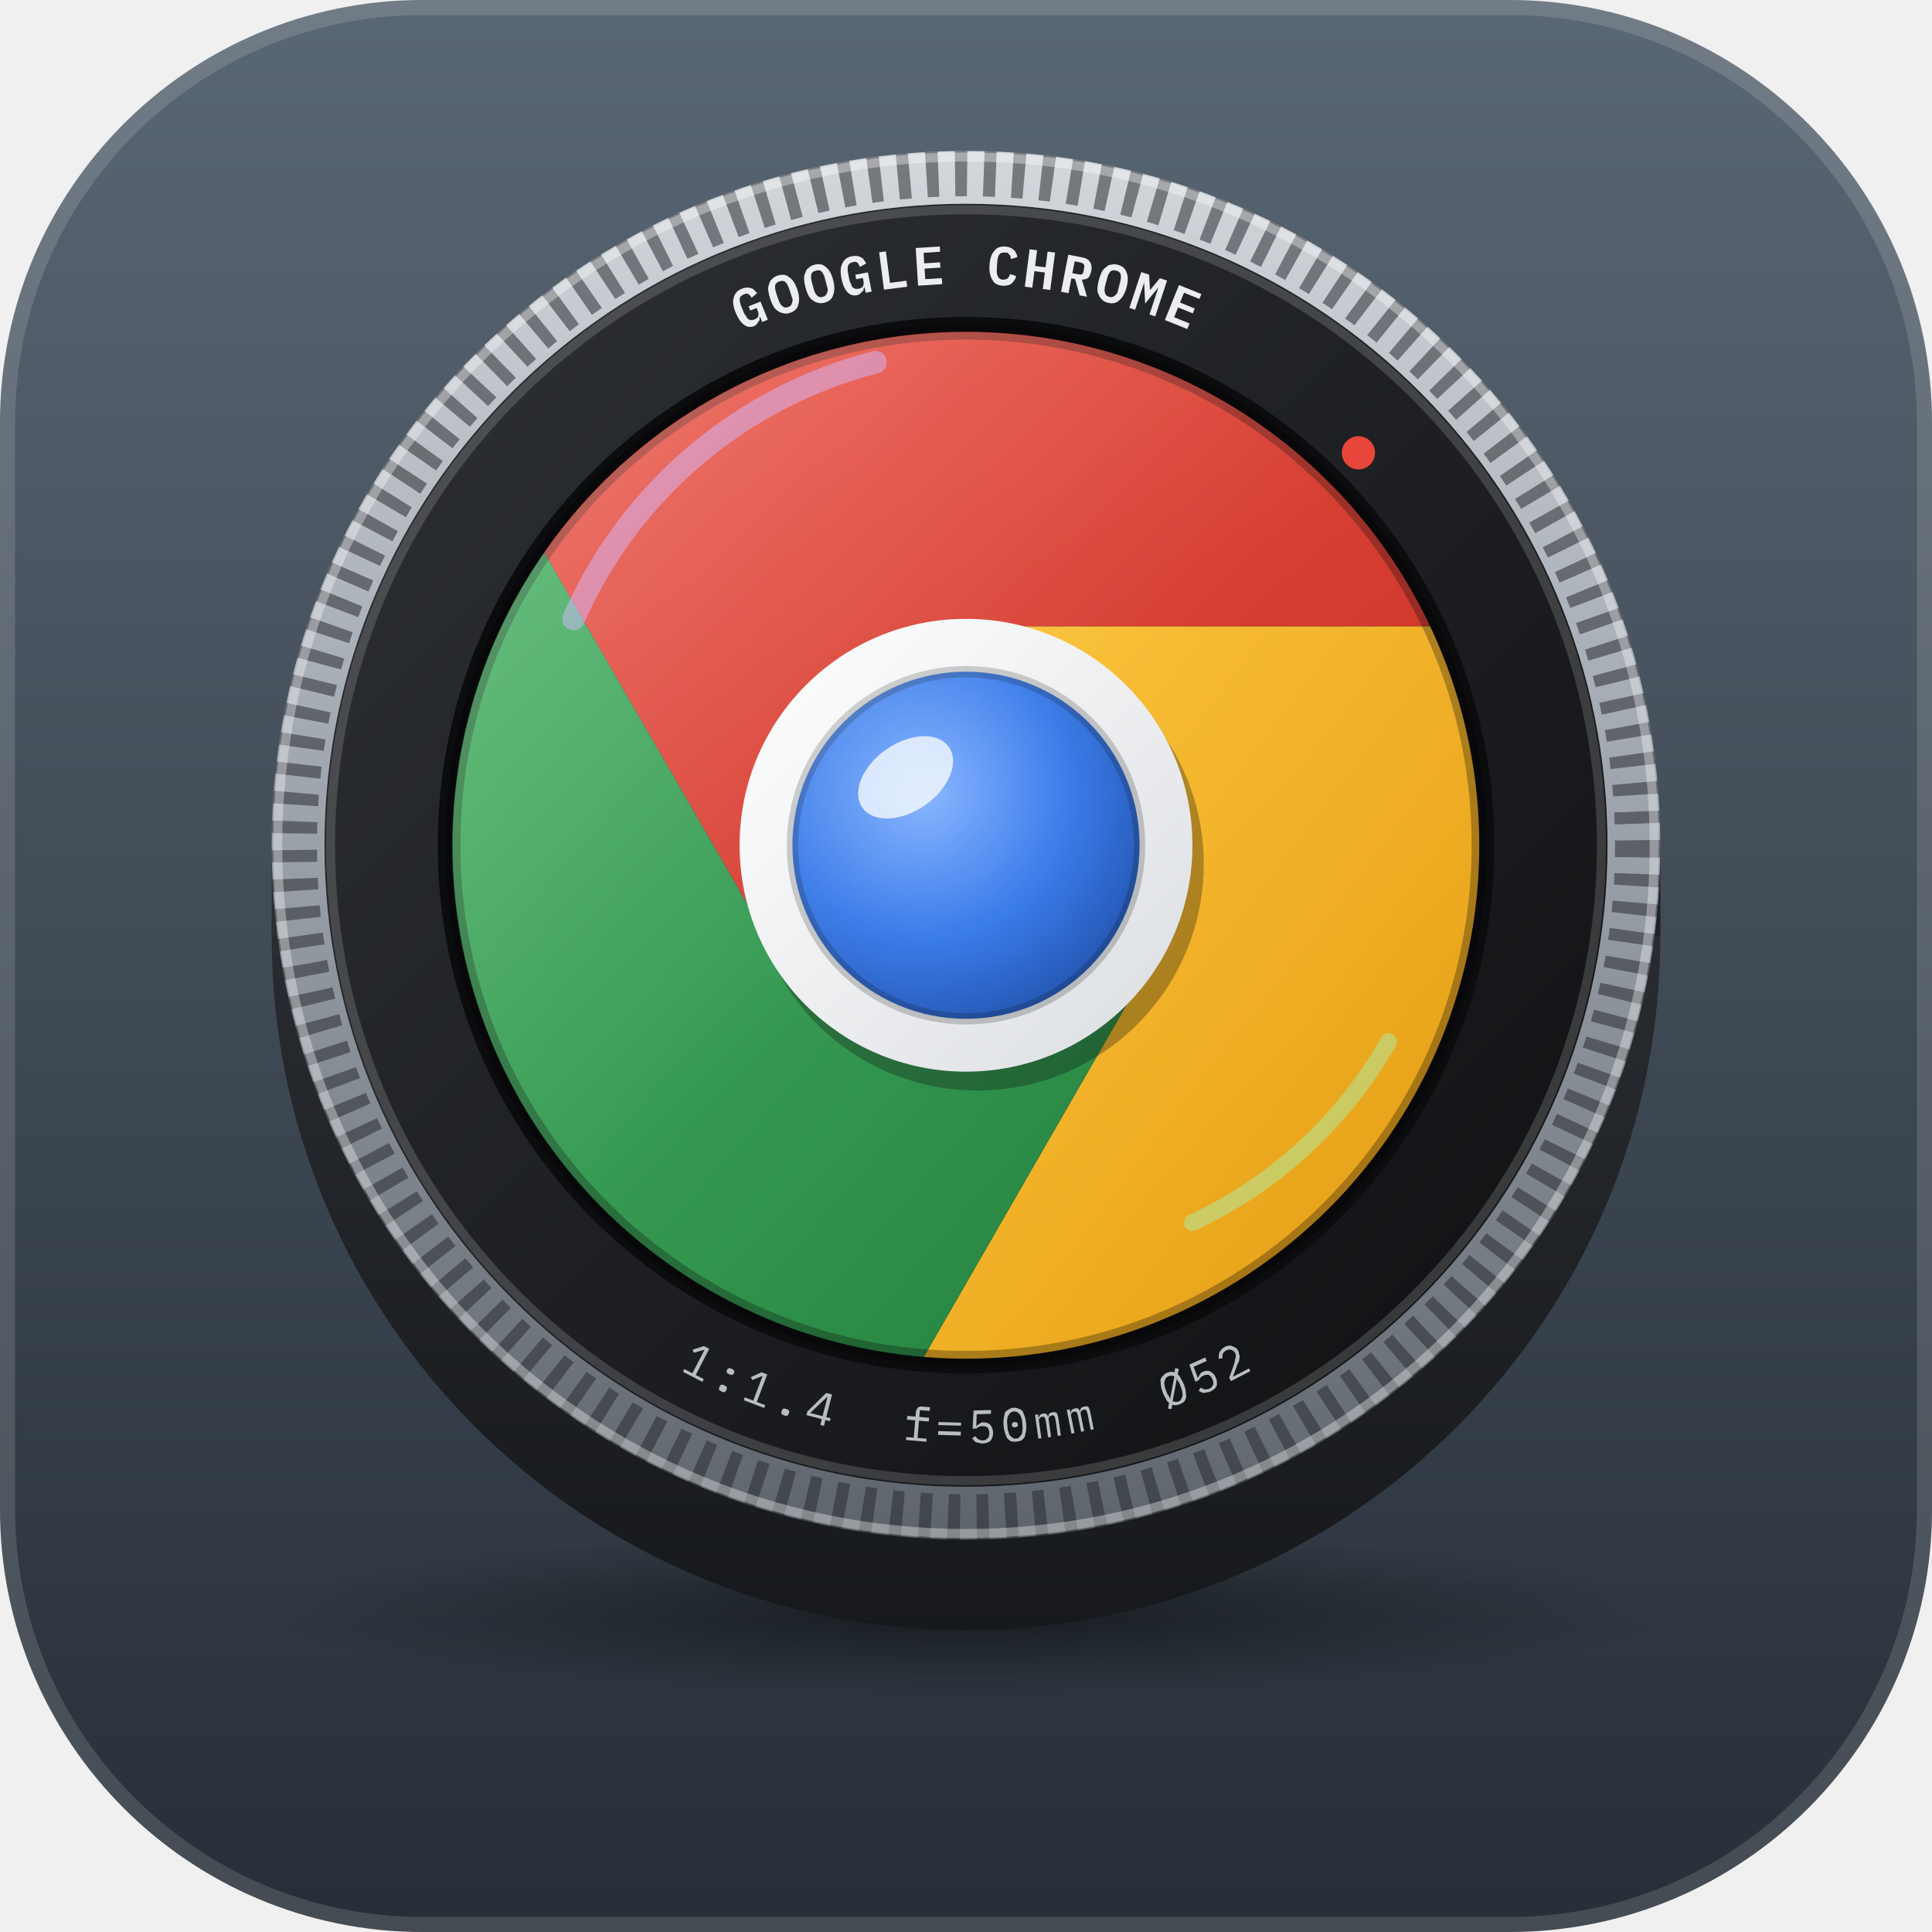
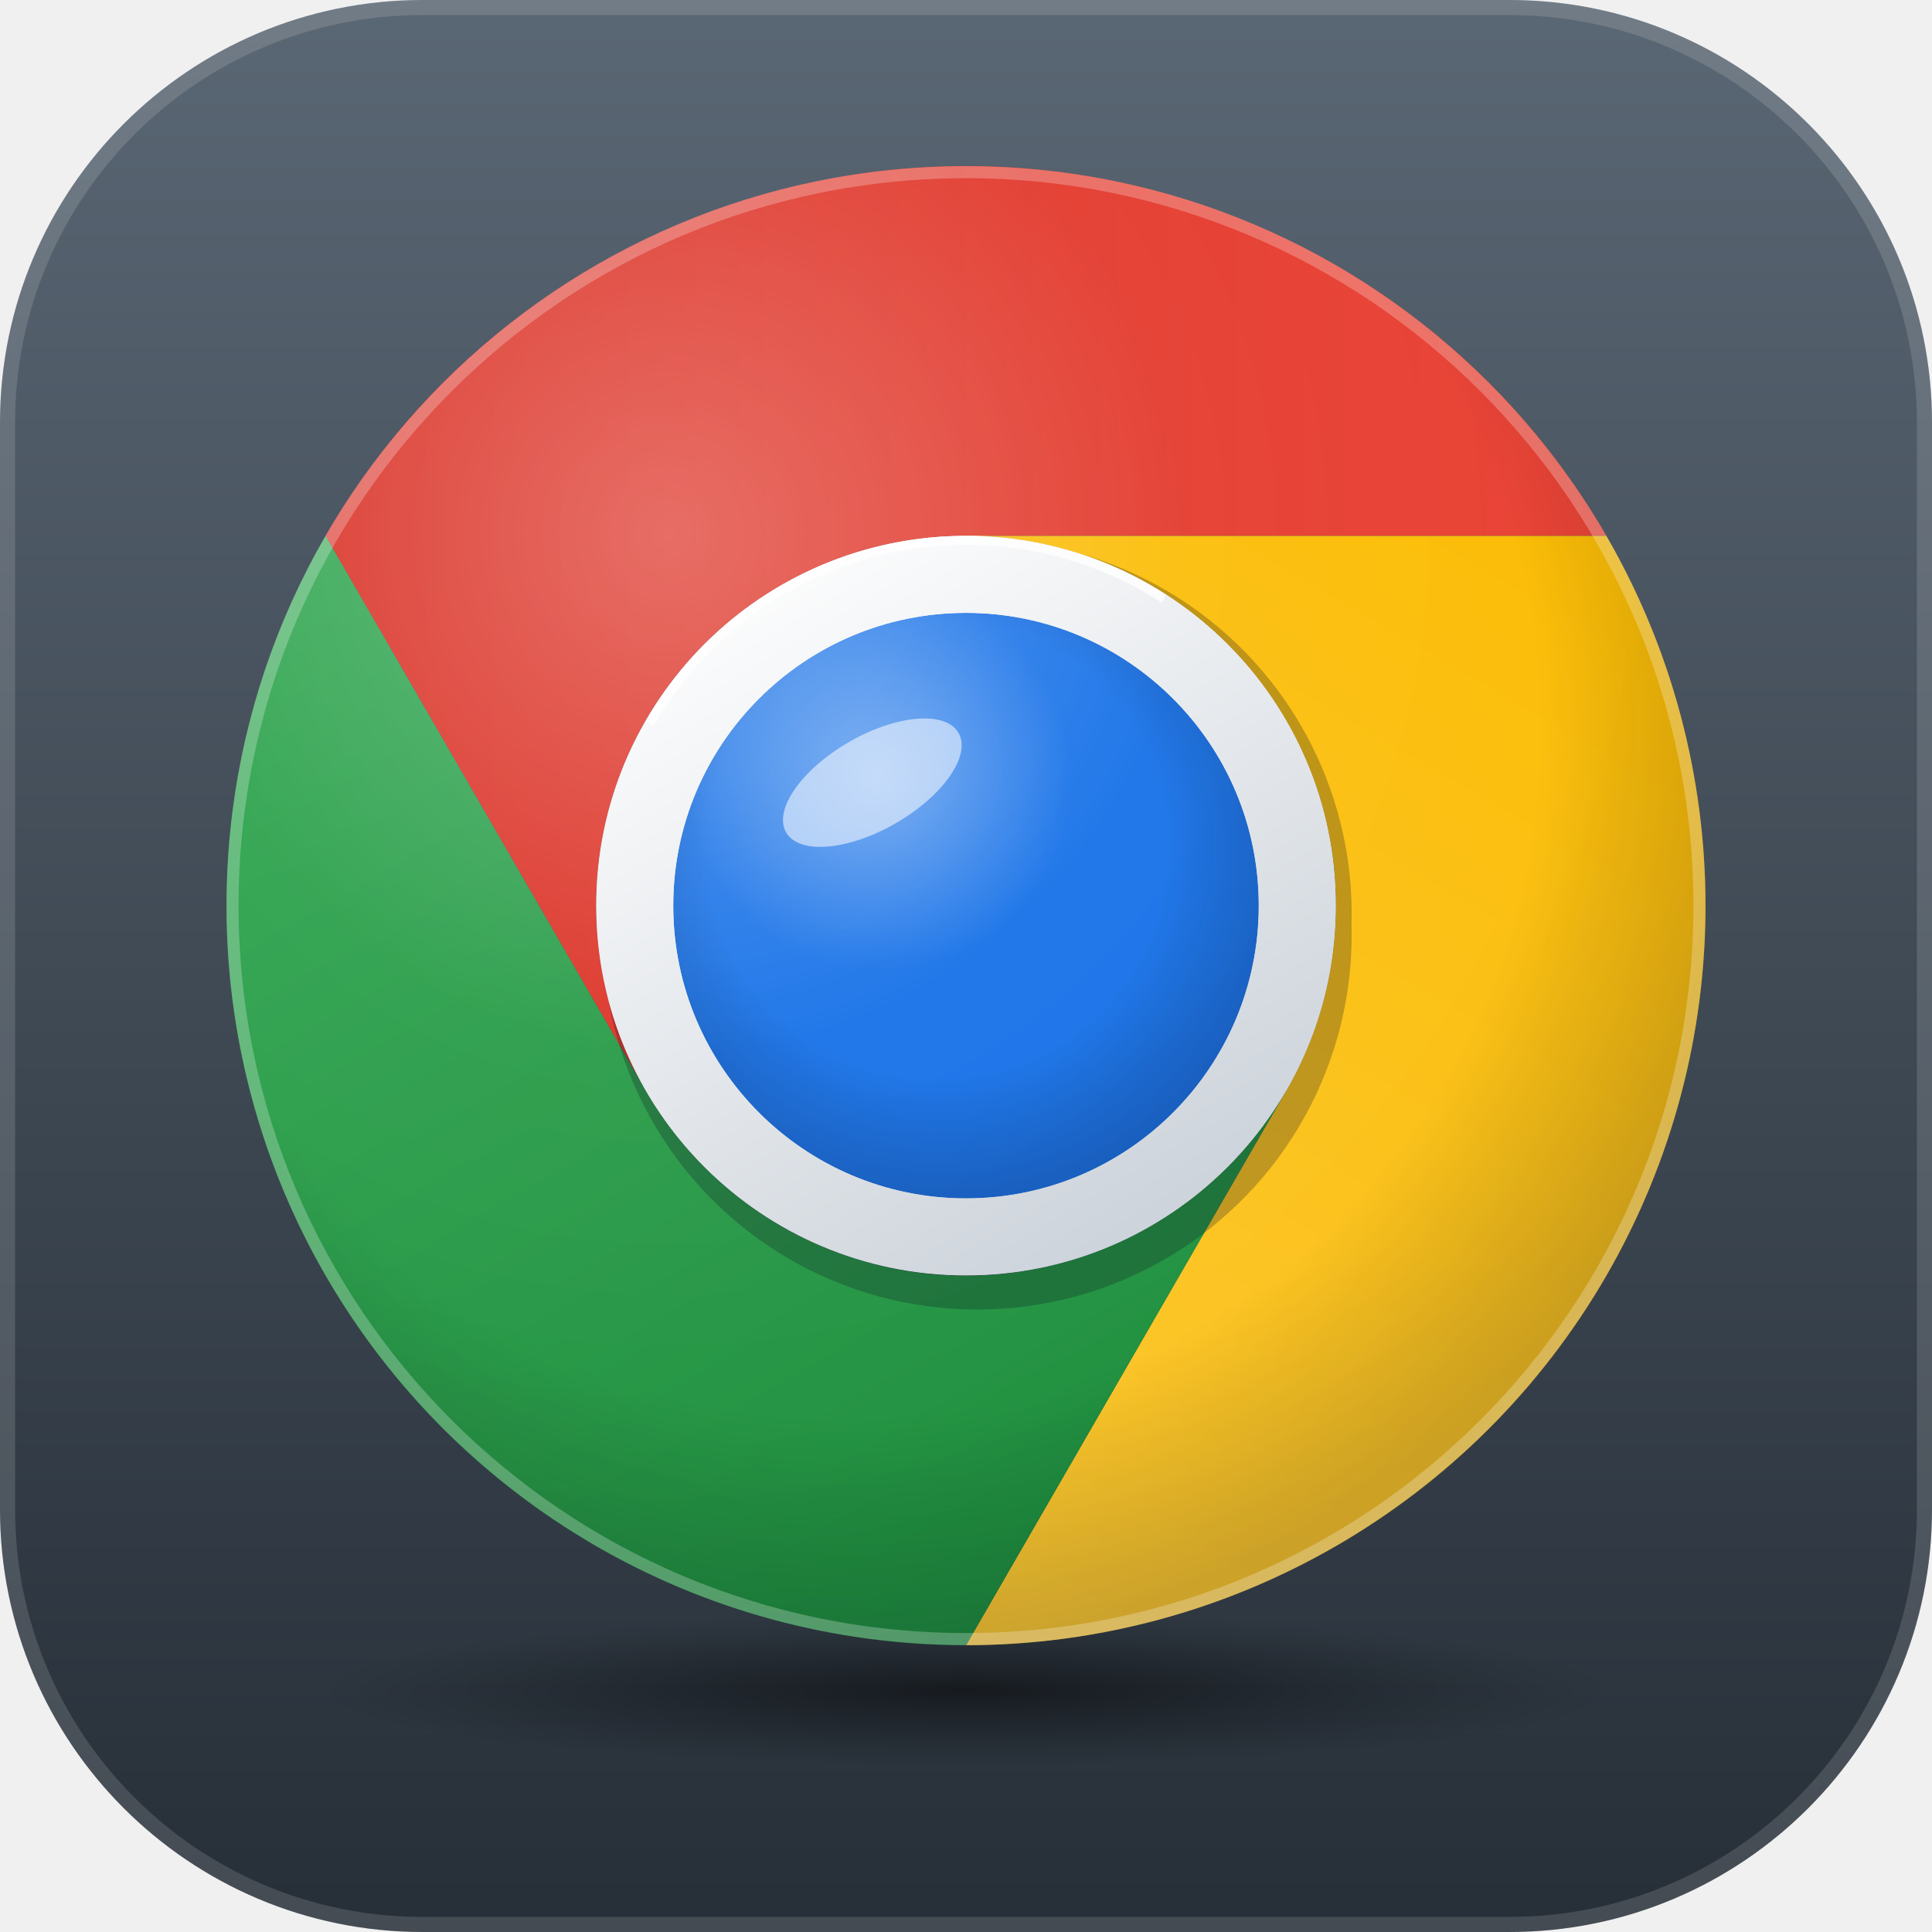
<svg xmlns="http://www.w3.org/2000/svg" viewBox="0 0 256 256">
  <defs>
    <linearGradient id="google-chrome-l1" x1="0" y1="0" x2="0" y2="1">
      <stop offset="0" stop-color="#5A6774" />
      <stop offset="1" stop-color="#262E37" />
    </linearGradient>
-     <linearGradient id="google-chrome-l2" x1="0" y1="0" x2="1" y2="1">
-       <stop offset="0" stop-color="#EA4335" />
-       <stop offset="1" stop-color="#C5281C" />
-     </linearGradient>
-     <linearGradient id="google-chrome-l3" x1="0" y1="0" x2="1" y2="1">
-       <stop offset="0" stop-color="#FBC02D" />
-       <stop offset="1" stop-color="#E39A10" />
-     </linearGradient>
-     <linearGradient id="google-chrome-l4" x1="0" y1="0" x2="1" y2="1">
-       <stop offset="0" stop-color="#34A853" />
-       <stop offset="1" stop-color="#1E7E3A" />
-     </linearGradient>
-     <radialGradient id="google-chrome-r5" cx="0.38" cy="0.35" r="0.7">
-       <stop offset="0" stop-color="#7FB0FF" />
-       <stop offset="0.6" stop-color="#2F74E8" />
-       <stop offset="1" stop-color="#1A4FB0" />
-     </radialGradient>
-     <radialGradient id="google-chrome-r6" cx="0.5" cy="0.5" r="0.5">
+     <radialGradient id="google-chrome-r2" cx="0.5" cy="0.5" r="0.5">
      <stop offset="0" stop-color="#000" stop-opacity="0.5" />
      <stop offset="0.6" stop-color="#000" stop-opacity="0.18" />
      <stop offset="1" stop-color="#000" stop-opacity="0" />
    </radialGradient>
-     <linearGradient id="google-chrome-l7" x1="0" y1="0" x2="0" y2="1">
-       <stop offset="0" stop-color="#3A3E44" />
-       <stop offset="1" stop-color="#16181B" />
+     <linearGradient id="google-chrome-m3" x1="3.217" y1="15" x2="44.781" y2="15" gradientUnits="userSpaceOnUse">
+       <stop offset="0" stop-color="#d93025" />
+       <stop offset="1" stop-color="#ea4335" />
    </linearGradient>
-     <linearGradient id="google-chrome-l8" x1="0" y1="0" x2="1" y2="0">
-       <stop offset="0" stop-color="#2A2D31" />
-       <stop offset="0.5" stop-color="#5A5F66" />
-       <stop offset="1" stop-color="#1E2023" />
+     <linearGradient id="google-chrome-m4" x1="20.722" y1="47.679" x2="41.504" y2="11.684" gradientUnits="userSpaceOnUse">
+       <stop offset="0" stop-color="#fcc934" />
+       <stop offset="1" stop-color="#fbbc04" />
    </linearGradient>
-     <linearGradient id="google-chrome-l9" x1="0" y1="0" x2="0" y2="1">
-       <stop offset="0" stop-color="#D4D8DD" />
-       <stop offset="0.5" stop-color="#9AA1A9" />
-       <stop offset="1" stop-color="#5D636B" />
+     <linearGradient id="google-chrome-m5" x1="26.598" y1="46.502" x2="5.816" y2="10.506" gradientUnits="userSpaceOnUse">
+       <stop offset="0" stop-color="#1e8e3e" />
+       <stop offset="1" stop-color="#34a853" />
    </linearGradient>
-     <linearGradient id="google-chrome-l10" x1="0" y1="0" x2="1" y2="1">
-       <stop offset="0" stop-color="#2E3136" />
-       <stop offset="1" stop-color="#0E0F11" />
+     <radialGradient id="google-chrome-r6" cx="0.3" cy="0.25" r="0.7">
+       <stop offset="0" stop-color="#fff" stop-opacity="0.28" />
+       <stop offset="0.5" stop-color="#fff" stop-opacity="0.04" />
+       <stop offset="1" stop-color="#fff" stop-opacity="0" />
+     </radialGradient>
+     <radialGradient id="google-chrome-r7" cx="0.42" cy="0.38" r="0.62">
+       <stop offset="0.75" stop-color="#000" stop-opacity="0" />
+       <stop offset="1" stop-color="#0A0F1E" stop-opacity="0.2" />
+     </radialGradient>
+     <linearGradient id="google-chrome-l8" x1="0.2" y1="0" x2="0.8" y2="1">
+       <stop offset="0" stop-color="#FFFFFF" />
+       <stop offset="1" stop-color="#C9D0D8" />
    </linearGradient>
-     <linearGradient id="google-chrome-l11" x1="0" y1="0" x2="1" y2="1">
-       <stop offset="0" stop-color="#FFFFFF" />
-       <stop offset="1" stop-color="#D9DCE0" />
-     </linearGradient>
-     <linearGradient id="google-chrome-l12" x1="0" y1="0" x2="1" y2="1">
-       <stop offset="0" stop-color="#fff" stop-opacity="0.31" />
-       <stop offset="0.5" stop-color="#fff" stop-opacity="0.06" />
-       <stop offset="1" stop-color="#fff" stop-opacity="0" />
-     </linearGradient>
+     <radialGradient id="google-chrome-r9" cx="0.45" cy="0.4" r="0.6">
+       <stop offset="0.65" stop-color="#000" stop-opacity="0" />
+       <stop offset="1" stop-color="#06102E" stop-opacity="0.22" />
+     </radialGradient>
+     <radialGradient id="google-chrome-r10" cx="0.35" cy="0.28" r="0.55">
+       <stop offset="0" stop-color="#fff" stop-opacity="0.35" />
+       <stop offset="0.6" stop-color="#fff" stop-opacity="0" />
+     </radialGradient>
  </defs>
  <rect x="0" y="0" width="256" height="256" rx="56" fill="url(#google-chrome-l1)" />
-   <ellipse cx="128" cy="214" rx="92" ry="11" fill="url(#google-chrome-r6)" />
-   <circle cx="128" cy="124" r="92" fill="url(#google-chrome-l7)" />
-   <rect x="36" y="112" width="184" height="12" fill="url(#google-chrome-l8)" />
-   <circle cx="128" cy="112" r="92" fill="url(#google-chrome-l9)" />
-   <circle cx="128" cy="112" r="89" fill="none" stroke="#2A2D31" stroke-width="6" stroke-dasharray="1.6 2.2" stroke-opacity="0.55" />
-   <circle cx="128" cy="112" r="91.2" fill="none" stroke="#fff" stroke-opacity="0.35" stroke-width="1.2" />
-   <circle cx="128" cy="112" r="85" fill="url(#google-chrome-l10)" />
-   <circle cx="128" cy="112" r="84.2" fill="none" stroke="#fff" stroke-opacity="0.16" stroke-width="1.2" />
-   <g transform="rotate(-21.97 128 112)">
-     <path d="m128.9 36.9l-.1 0q-.1 .1-.1 .3-.1 .1-.3 .2-.1 .1-.3 .2-.2 .1-.4 .1-.8 0-1.2-.7-.4-.7-.4-1.9 0-1.3 .5-1.9 .5-.7 1.4-.7 .4 0 .7 .1 .3 .1 .5 .3 .2 .1 .3 .4 .1 .2 .2 .5l-.9 .3q0-.2-.1-.3 0-.2-.1-.3-.1-.1-.3-.2-.1 0-.3 0-.5 0-.7 .3-.2 .4-.2 1l0 .9q0 .3 .1 .5 0 .3 .1 .5 .1 .2 .3 .3 .2 .1 .5 .1 .4 0 .6-.2 .2-.3 .2-.6l0-.5-.9 0 0-.6 1.7 0 0 2.6-.8 0z" fill="#ECEDEE" />
+   <ellipse cx="128" cy="224" rx="86" ry="10" fill="url(#google-chrome-r2)" />
+   <g transform="translate(30 22) scale(4.08333)">
+     <circle cx="24" cy="23.99" r="12" fill="#fff" />
+     <path d="M24,12H44.781a23.994,23.994,0,0,0-41.564.003L13.608,30l.009-.002A11.985,11.985,0,0,1,24,12Z" fill="url(#google-chrome-m3)" />
+     <circle cx="24" cy="24" r="9.5" fill="#1a73e8" />
+     <path d="M34.391,30.003,24.001,48A23.994,23.994,0,0,0,44.78,12.003H23.999l-.003.009A11.985,11.985,0,0,1,34.391,30.003Z" fill="url(#google-chrome-m4)" />
+     <path d="M13.609,30.003,3.218,12.006A23.994,23.994,0,0,0,24.003,48L34.393,30.003l-.007-.007a11.985,11.985,0,0,1-20.778.007Z" fill="url(#google-chrome-m5)" />
+     <circle cx="24" cy="24" r="24" fill="url(#google-chrome-r6)" />
+     <circle cx="24" cy="24" r="24" fill="url(#google-chrome-r7)" />
+     <circle cx="24" cy="24" r="23.8" fill="none" stroke="#fff" stroke-opacity="0.25" stroke-width="0.39" />
+     <path d="M12.22 24.61a12.15 12.15 0 1 0 24.29 0a12.15 12.15 0 1 0 -24.29 0zM12.00 24.00a12.00 12.00 0 1 0 24.00 0a12.00 12.00 0 1 0 -24.00 0z" fill="#0A0F1E" opacity="0.25" fill-rule="evenodd" />
+     <path d="M12.00 24.00a12.00 12.00 0 1 0 24.00 0a12.00 12.00 0 1 0 -24.00 0zM14.50 24.00a9.50 9.50 0 1 0 19.00 0a9.50 9.50 0 1 0 -19.00 0z" fill="url(#google-chrome-l8)" fill-rule="evenodd" />
+     <circle cx="24" cy="24" r="11.85" fill="none" stroke="#fff" stroke-opacity="0.8" stroke-width="0.29" stroke-dasharray="19.20 108.00" transform="rotate(-150 24 24)" />
+     <circle cx="24" cy="24" r="9.5" fill="url(#google-chrome-r9)" />
+     <circle cx="24" cy="24" r="9.5" fill="url(#google-chrome-r10)" />
+     <ellipse cx="20.96" cy="20.01" rx="3.23" ry="1.52" fill="#fff" opacity="0.55" transform="rotate(-30 20.96 20.01)" />
  </g>
-   <g transform="rotate(-18.30 128 112)">
-     <path d="m128 37.7q-.5 0-.8-.2-.4-.2-.6-.5-.3-.3-.4-.8-.1-.5-.1-1.1 0-.6 .1-1.1 .1-.5 .4-.8 .2-.4 .6-.5 .3-.2 .8-.2 1 0 1.4 .7 .5 .6 .5 1.9 0 1.2-.5 1.9-.4 .7-1.4 .7zm0-.8q.3 0 .4-.1 .2-.1 .3-.3 .1-.1 .2-.4 0-.3 0-.6l0-.9q0-.6-.2-1-.2-.3-.7-.3-.5 0-.7 .3-.2 .4-.2 1l0 .9q0 .7 .2 1 .2 .4 .7 .4z" fill="#ECEDEE" />
-   </g>
-   <g transform="rotate(-14.64 128 112)">
-     <path d="m128 37.7q-.5 0-.8-.2-.4-.2-.6-.5-.3-.3-.4-.8-.1-.5-.1-1.1 0-.6 .1-1.1 .1-.5 .4-.8 .2-.4 .6-.5 .3-.2 .8-.2 1 0 1.4 .7 .5 .6 .5 1.9 0 1.2-.5 1.9-.4 .7-1.4 .7zm0-.8q.3 0 .4-.1 .2-.1 .3-.3 .1-.1 .2-.4 0-.3 0-.6l0-.9q0-.6-.2-1-.2-.3-.7-.3-.5 0-.7 .3-.2 .4-.2 1l0 .9q0 .7 .2 1 .2 .4 .7 .4z" fill="#ECEDEE" />
-   </g>
-   <g transform="rotate(-10.98 128 112)">
-     <path d="m128.9 36.9l-.1 0q-.1 .1-.1 .3-.1 .1-.3 .2-.1 .1-.3 .2-.2 .1-.4 .1-.8 0-1.2-.7-.4-.7-.4-1.9 0-1.3 .5-1.9 .5-.7 1.4-.7 .4 0 .7 .1 .3 .1 .5 .3 .2 .1 .3 .4 .1 .2 .2 .5l-.9 .3q0-.2-.1-.3 0-.2-.1-.3-.1-.1-.3-.2-.1 0-.3 0-.5 0-.7 .3-.2 .4-.2 1l0 .9q0 .3 .1 .5 0 .3 .1 .5 .1 .2 .3 .3 .2 .1 .5 .1 .4 0 .6-.2 .2-.3 .2-.6l0-.5-.9 0 0-.6 1.7 0 0 2.6-.8 0z" fill="#ECEDEE" />
-   </g>
-   <g transform="rotate(-7.32 128 112)">
-     <path d="m126.6 37.6l0-5 .9 0 0 4.2 2.2 0 0 .8z" fill="#ECEDEE" />
-   </g>
-   <g transform="rotate(-3.66 128 112)">
-     <path d="m126.4 37.6l0-5 3.2 0 0 .7-2.2 0 0 1.4 2.1 0 0 .7-2.1 0 0 1.4 2.2 0 0 .8z" fill="#ECEDEE" />
-   </g>
-   <g transform="rotate(3.66 128 112)">
-     <path d="m128.1 37.7q-1 0-1.4-.7-.5-.7-.5-1.9 0-1.3 .5-1.9 .4-.7 1.4-.7 .4 0 .7 .1 .3 .1 .5 .3 .2 .1 .3 .4 .2 .2 .2 .5l-.8 .3q-.1-.2-.1-.4-.1-.1-.2-.2-.1-.1-.2-.2-.2 0-.4 0-.5 0-.7 .3-.2 .4-.2 1l0 .9q0 .7 .2 1 .2 .4 .7 .4 .2 0 .4-.1 .1 0 .2-.1 .1-.1 .2-.3 0-.1 .1-.3l.8 .2q0 .3-.2 .6-.1 .2-.3 .4-.2 .2-.5 .3-.3 .1-.7 .1z" fill="#ECEDEE" />
-   </g>
-   <g transform="rotate(7.32 128 112)">
-     <path d="m128.7 35.4l-1.4 0 0 2.2-1 0 0-5 1 0 0 2.1 1.4 0 0-2.1 1 0 0 5-1 0z" fill="#ECEDEE" />
-   </g>
-   <g transform="rotate(10.98 128 112)">
-     <path d="m127.4 37.6l-1 0 0-5 1.9 0q.8 0 1.1 .4 .4 .4 .4 1.1 0 .6-.2 1-.3 .3-.8 .4l1.1 2.1-1 0-1-2-.5 0zm.7-2.7q.4 0 .6-.1 .1-.2 .1-.5l0-.3q0-.4-.1-.5-.2-.2-.6-.2l-.7 0 0 1.6z" fill="#ECEDEE" />
-   </g>
-   <g transform="rotate(14.64 128 112)">
-     <path d="m128 37.7q-.5 0-.8-.2-.4-.2-.6-.5-.3-.3-.4-.8-.1-.5-.1-1.1 0-.6 .1-1.1 .1-.5 .4-.8 .2-.4 .6-.5 .3-.2 .8-.2 1 0 1.4 .7 .5 .6 .5 1.9 0 1.2-.5 1.9-.4 .7-1.4 .7zm0-.8q.3 0 .4-.1 .2-.1 .3-.3 .1-.1 .2-.4 0-.3 0-.6l0-.9q0-.6-.2-1-.2-.3-.7-.3-.5 0-.7 .3-.2 .4-.2 1l0 .9q0 .7 .2 1 .2 .4 .7 .4z" fill="#ECEDEE" />
-   </g>
-   <g transform="rotate(18.30 128 112)">
-     <path d="m129 35.3l0-1.5 0 0-1 2.6-1-2.6 0 0 0 1.5 0 2.3-.8 0 0-5 1.1 0 .7 1.8 .1 0 .7-1.8 1 0 0 5-.8 0z" fill="#ECEDEE" />
-   </g>
-   <g transform="rotate(21.97 128 112)">
-     <path d="m126.4 37.6l0-5 3.2 0 0 .7-2.2 0 0 1.4 2.1 0 0 .7-2.1 0 0 1.4 2.2 0 0 .8z" fill="#ECEDEE" />
-   </g>
-   <g transform="rotate(27.32 128 112)">
-     <path d="m126.7 191.2l0-.4 1.2 0 0-3.5 0 0-1.1 1-.3-.3 1.1-1.1 .8 0 0 3.9 1.2 0 0 .4z" fill="#B9BCC0" />
-   </g>
-   <g transform="rotate(24.11 128 112)">
-     <path d="m128 191.3q-.3 0-.4-.1-.1-.1-.1-.3l0-.1q0-.2 .1-.3 .1-.1 .4-.1 .3 0 .4 .1 .1 .1 .1 .3l0 .1q0 .2-.1 .3-.1 .1-.4 .1zm0-2.5q-.3 0-.4-.1-.1-.1-.1-.2l0-.2q0-.1 .1-.2 .1-.1 .4-.1 .3 0 .4 .1 .1 .1 .1 .2l0 .2q0 .1-.1 .2-.1 .1-.4 .1z" fill="#B9BCC0" />
-   </g>
-   <g transform="rotate(20.89 128 112)">
-     <path d="m126.7 191.2l0-.4 1.2 0 0-3.5 0 0-1.1 1-.3-.3 1.1-1.1 .8 0 0 3.9 1.2 0 0 .4z" fill="#B9BCC0" />
-   </g>
-   <g transform="rotate(17.68 128 112)">
-     <path d="m128 191.3q-.3 0-.4-.1-.1-.1-.1-.3l0-.1q0-.2 .1-.3 .1-.1 .4-.1 .3 0 .4 .1 .1 .1 .1 .3l0 .1q0 .2-.1 .3-.1 .1-.4 .1z" fill="#B9BCC0" />
-   </g>
-   <g transform="rotate(14.47 128 112)">
-     <path d="m128.5 191.2l0-.8-2.1 0 0-.5 1.8-3 .8 0 0 3.1 .6 0 0 .4-.6 0 0 .8zm-1.7-1.2l1.7 0 0-2.7 0 0z" fill="#B9BCC0" />
-   </g>
-   <g transform="rotate(4.82 128 112)">
-     <path d="m126.7 190.8l1 0 0-2.3-1.1 0 0-.5 1.1 0 0-.6q0-.3 .2-.6 .2-.2 .5-.2l1.1 0 0 .5-1.3 0 0 .9 1.3 0 0 .5-1.3 0 0 2.3 1.2 0 0 .4-2.7 0z" fill="#B9BCC0" />
-   </g>
-   <g transform="rotate(1.61 128 112)">
-     <path d="m126.5 188.9l0-.4 3 0 0 .4zm0 1.3l0-.5 3 0 0 .5z" fill="#B9BCC0" />
-   </g>
-   <g transform="rotate(-1.61 128 112)">
-     <path d="m129.2 187.4l-1.9 0-.1 1.6 0 0q.2-.2 .4-.3 .2-.2 .5-.2 .3 0 .6 .1 .2 .1 .4 .3 .1 .2 .2 .4 .1 .3 .1 .6 0 .3-.1 .6-.1 .2-.2 .4-.2 .2-.5 .3-.3 .1-.6 .1-.3 0-.5-.1-.2 0-.4-.1-.2-.1-.3-.3-.1-.1-.2-.2l.4-.3q.1 .1 .2 .2 0 .1 .2 .2 .1 .1 .2 .1 .2 .1 .4 .1 .4 0 .7-.3 .2-.2 .2-.7l0 0q0-.4-.2-.7-.3-.2-.7-.2-.3 0-.5 .1-.2 .1-.3 .2l-.5 0 .2-2.4 2.3 0z" fill="#B9BCC0" />
-   </g>
-   <g transform="rotate(-4.82 128 112)">
-     <path d="m128 191.3q-.4 0-.7-.1-.3-.2-.5-.5-.1-.3-.2-.7-.1-.4-.1-.9 0-.6 .1-1 .1-.4 .2-.7 .2-.3 .5-.4 .3-.2 .7-.2 .4 0 .7 .2 .3 .1 .5 .4 .1 .3 .2 .7 .1 .4 .1 1 0 .5-.1 .9-.1 .4-.2 .7-.2 .3-.5 .5-.3 .1-.7 .1zm0-.4q.3 0 .4-.1 .2-.2 .3-.3 .2-.2 .2-.5 .1-.2 .1-.6l0-.7q0-.3-.1-.6 0-.2-.2-.4-.1-.2-.3-.3-.1-.1-.4-.1-.3 0-.4 .1-.2 .1-.3 .3-.2 .2-.2 .4-.1 .3-.1 .6l0 .7q0 .4 .1 .6 0 .3 .2 .5 .1 .1 .3 .3 .1 .1 .4 .1zm0-1.5q-.2 0-.3-.1-.1 0-.1-.2l0-.1q0-.1 .1-.2 .1-.1 .3-.1 .2 0 .3 .1 .1 .1 .1 .2l0 .1q0 .2-.1 .2-.1 .1-.3 .1z" fill="#B9BCC0" />
-   </g>
-   <g transform="rotate(-8.04 128 112)">
-     <path d="m126.5 191.2l0-3.2 .4 0 0 .4 .1 0q0-.2 .2-.3 .1-.1 .4-.1 .3 0 .4 .1 .1 .1 .2 .4l0 0q.1-.3 .2-.4 .2-.1 .5-.1 .4 0 .5 .2 .1 .3 .1 .8l0 2.2-.4 0 0-2.1q0-.4-.1-.6-.1-.1-.3-.1-.2 0-.3 .1-.2 .1-.2 .4l0 2.3-.4 0 0-2.1q0-.4-.1-.6-.1-.1-.3-.1-.2 0-.3 .1-.2 .1-.2 .4l0 2.3z" fill="#B9BCC0" />
-   </g>
-   <g transform="rotate(-11.25 128 112)">
-     <path d="m126.5 191.2l0-3.2 .4 0 0 .4 .1 0q0-.2 .2-.3 .1-.1 .4-.1 .3 0 .4 .1 .1 .1 .2 .4l0 0q.1-.3 .2-.4 .2-.1 .5-.1 .4 0 .5 .2 .1 .3 .1 .8l0 2.2-.4 0 0-2.1q0-.4-.1-.6-.1-.1-.3-.1-.2 0-.3 .1-.2 .1-.2 .4l0 2.3-.4 0 0-2.1q0-.4-.1-.6-.1-.1-.3-.1-.2 0-.3 .1-.2 .1-.2 .4l0 2.3z" fill="#B9BCC0" />
-   </g>
-   <g transform="rotate(-20.89 128 112)">
-     <path d="m128 191.3q-.6 0-.9-.3l-.3 .5-.4-.2 .4-.7q-.2-.2-.2-.6-.1-.4-.1-.9 0-.6 .1-1 .1-.4 .2-.7 .2-.3 .5-.4 .3-.2 .7-.2 .6 0 .9 .3l.3-.5 .4 .3-.4 .6q.2 .3 .2 .7 .1 .4 .1 .9 0 .5-.1 .9-.1 .4-.2 .7-.2 .3-.5 .5-.3 .1-.7 .1zm-1-1.9q0 .2 .1 .4 0 .2 0 .4l1.6-2.6q-.2-.2-.3-.2-.2-.1-.4-.1-.3 0-.4 .1-.2 .1-.3 .3-.2 .2-.2 .4-.1 .3-.1 .6zm1 1.5q.3 0 .4-.1 .2-.2 .3-.3 .2-.2 .2-.5 .1-.2 .1-.6l0-.7q0-.2-.1-.4 0-.2 0-.3l-1.6 2.6q.2 .1 .3 .2 .2 .1 .4 .1z" fill="#B9BCC0" />
-   </g>
-   <g transform="rotate(-24.11 128 112)">
-     <path d="m129.2 187.4l-1.9 0-.1 1.6 0 0q.2-.2 .4-.3 .2-.2 .5-.2 .3 0 .6 .1 .2 .1 .4 .3 .1 .2 .2 .4 .1 .3 .1 .6 0 .3-.1 .6-.1 .2-.2 .4-.2 .2-.5 .3-.3 .1-.6 .1-.3 0-.5-.1-.2 0-.4-.1-.2-.1-.3-.3-.1-.1-.2-.2l.4-.3q.1 .1 .2 .2 0 .1 .2 .2 .1 .1 .2 .1 .2 .1 .4 .1 .4 0 .7-.3 .2-.2 .2-.7l0 0q0-.4-.2-.7-.3-.2-.7-.2-.3 0-.5 .1-.2 .1-.3 .2l-.5 0 .2-2.4 2.3 0z" fill="#B9BCC0" />
-   </g>
-   <g transform="rotate(-27.32 128 112)">
-     <path d="m129.5 191.2l-2.9 0 0-.5 1.4-1.3q.3-.3 .5-.6 .3-.3 .3-.6l0-.1q0-.4-.3-.6-.2-.2-.6-.2-.4 0-.6 .2-.2 .2-.3 .5l-.5-.2q.1-.1 .2-.3 .1-.2 .3-.4 .2-.1 .4-.2 .2-.1 .6-.1 .3 0 .5 .1 .3 .1 .4 .3 .2 .2 .3 .4 .1 .2 .1 .5 0 .2-.1 .4 0 .3-.2 .5-.1 .2-.3 .4-.2 .1-.4 .3l-1.2 1.1 2.4 0z" fill="#B9BCC0" />
-   </g>
-   <circle cx="180" cy="60" r="2.2" fill="#E8463A" />
-   <circle cx="128" cy="112" r="70" fill="#0B0C0E" />
-   <path d="M102.9 126.5L72.1 73.2A68 68 0 0 1 189.5 83.0L128.0 83.0L128 112Z" fill="url(#google-chrome-l2)" />
-   <path d="M128.0 83.0L189.5 83.0A68 68 0 0 1 122.4 179.8L153.1 126.5L128 112Z" fill="url(#google-chrome-l3)" />
-   <path d="M153.1 126.5L122.4 179.8A68 68 0 0 1 72.1 73.2L102.9 126.5L128 112Z" fill="url(#google-chrome-l4)" />
-   <circle cx="128" cy="112" r="68" fill="none" stroke="#000" stroke-opacity="0.3" stroke-width="2" />
-   <circle cx="129.5" cy="114.5" r="30" fill="#000" opacity="0.3" />
-   <circle cx="128" cy="112" r="30" fill="url(#google-chrome-l11)" />
-   <circle cx="128" cy="112" r="23" fill="url(#google-chrome-r5)" />
-   <circle cx="128" cy="112" r="23" fill="none" stroke="#000" stroke-opacity="0.2" stroke-width="1.5" />
-   <path d="M76 82a60 60 0 0 1 40-34" fill="none" stroke="#C9A8FF" stroke-width="3" stroke-opacity="0.5" stroke-linecap="round" />
-   <path d="M158 162a58 58 0 0 0 26-24" fill="none" stroke="#9CFFC8" stroke-width="2.2" stroke-opacity="0.4" stroke-linecap="round" />
-   <ellipse cx="120" cy="103" rx="7" ry="4.5" fill="#fff" opacity="0.75" transform="rotate(-35 120 103)" />
-   <circle cx="128" cy="112" r="68" fill="url(#google-chrome-l12)" />
  <rect x="1" y="1" width="254" height="254" rx="55" fill="none" stroke="#fff" stroke-opacity="0.14" stroke-width="2" />
</svg>
